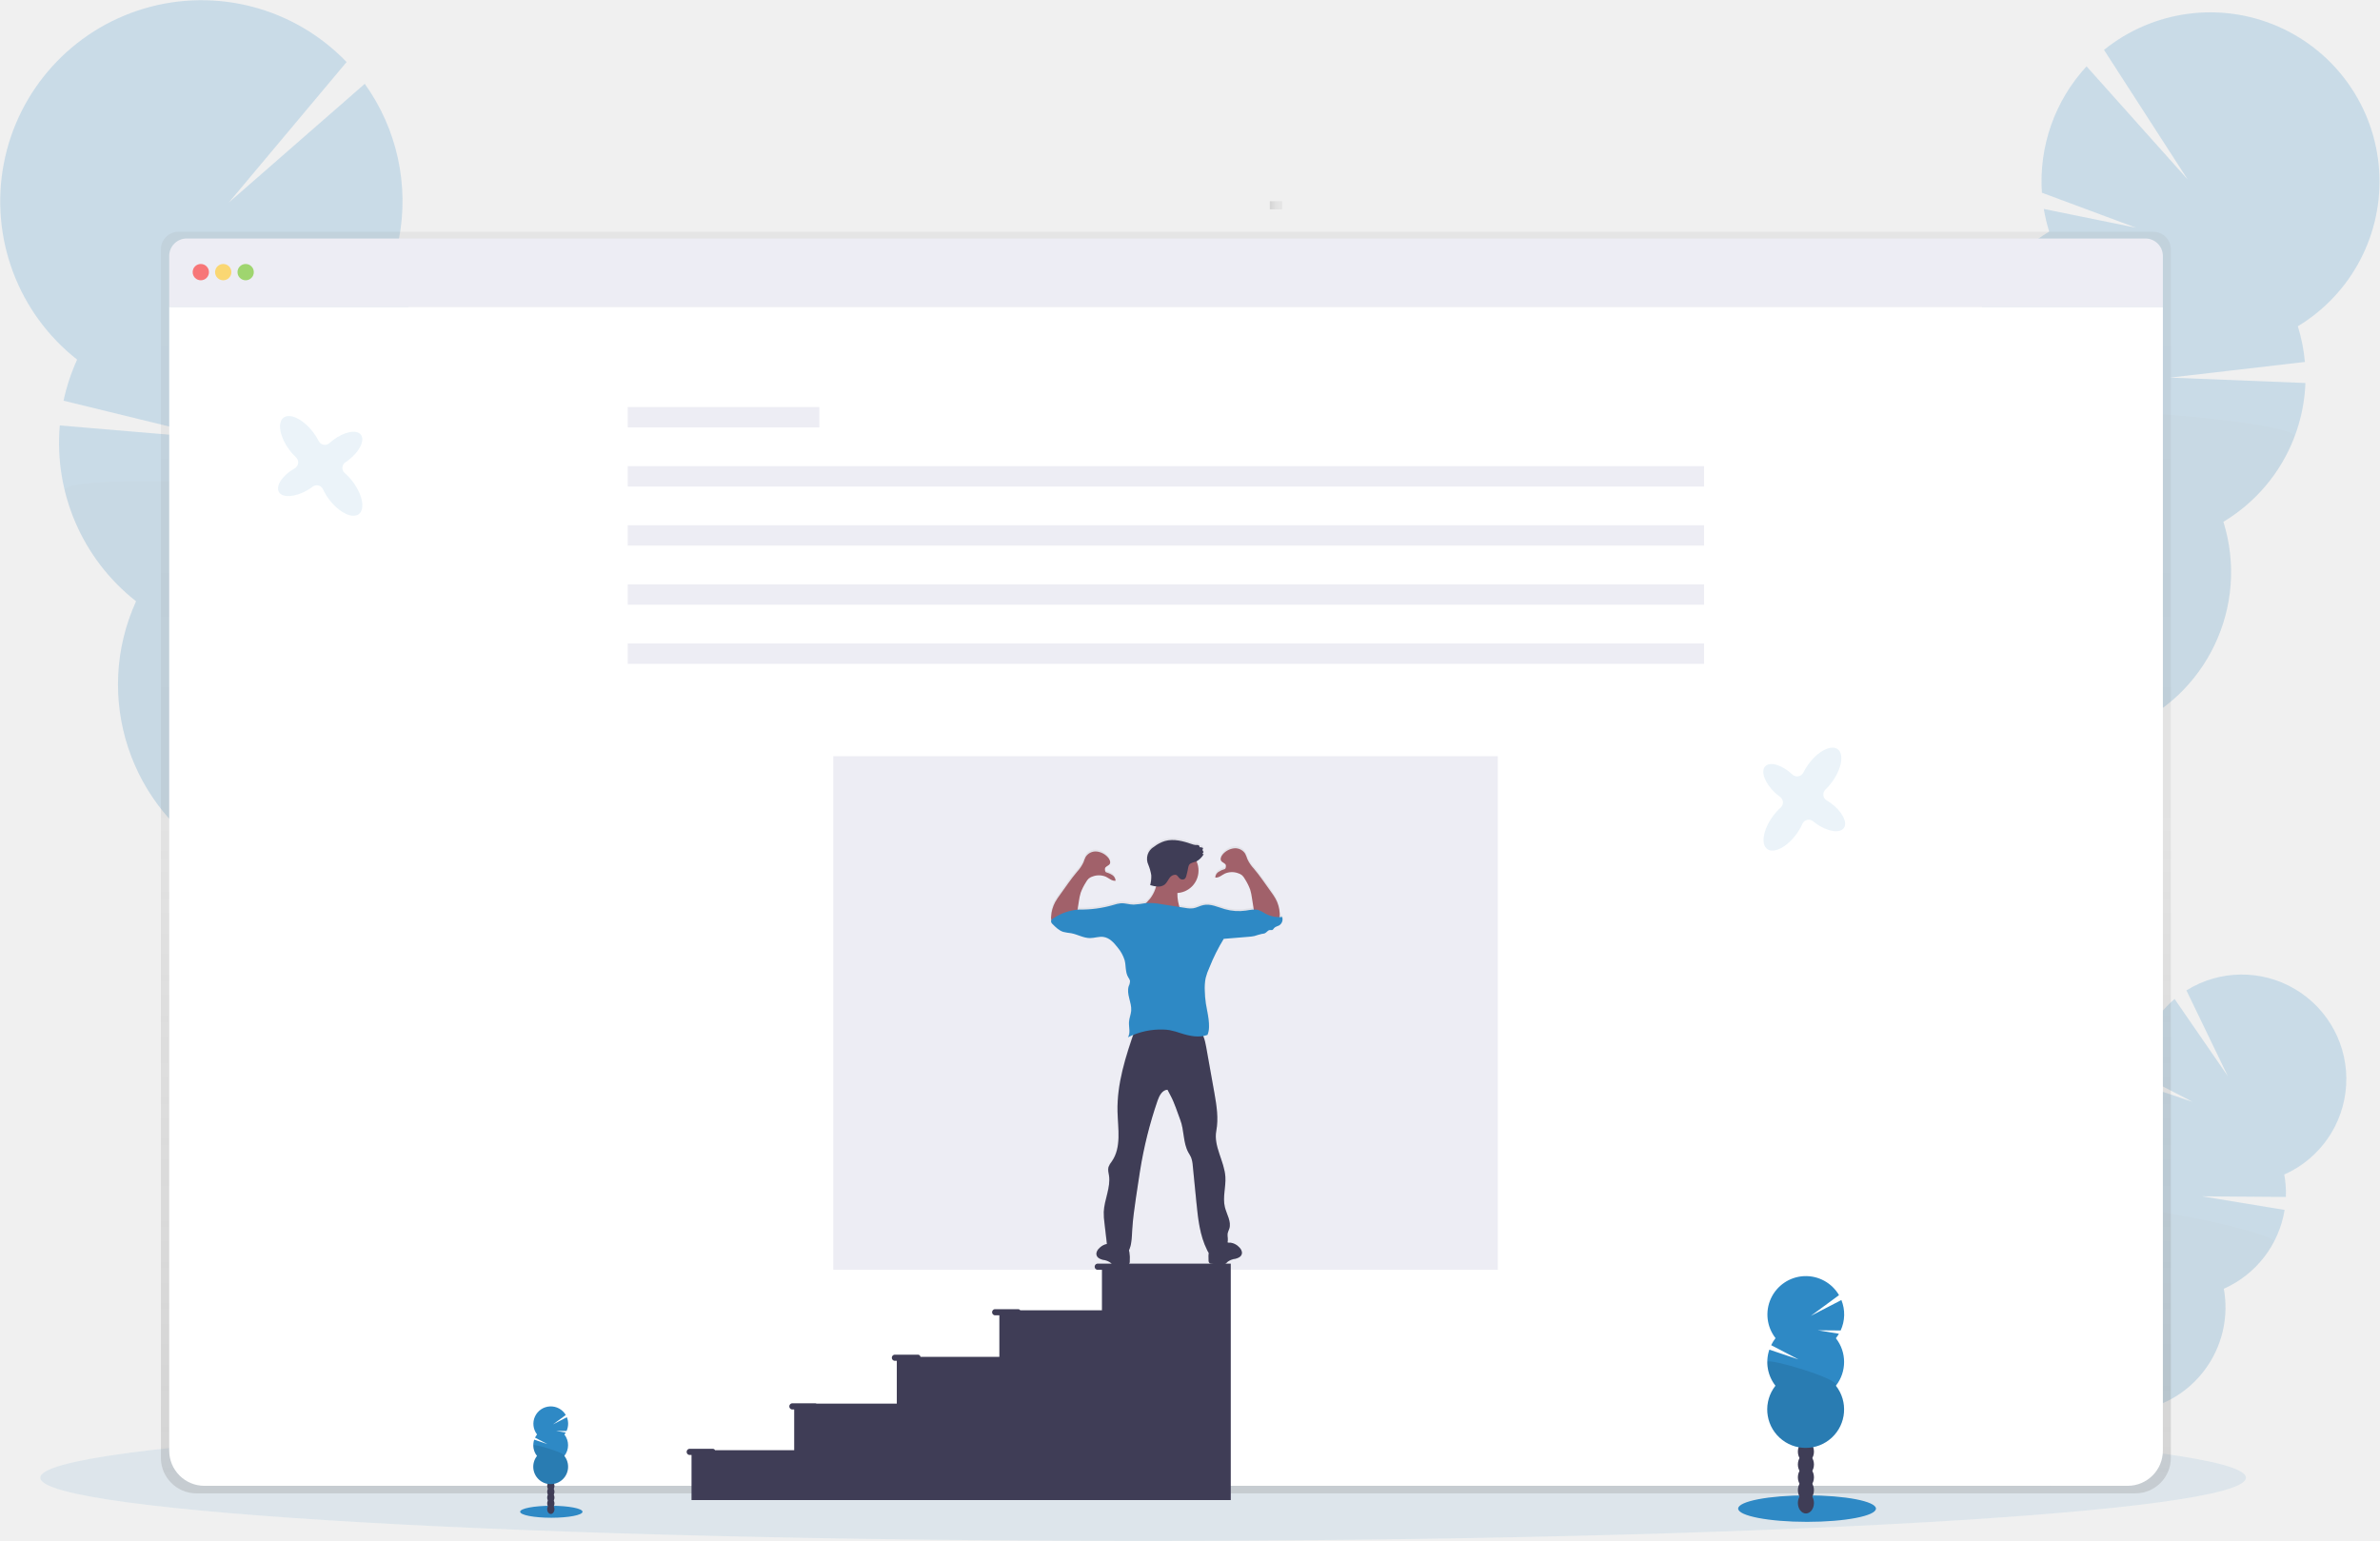
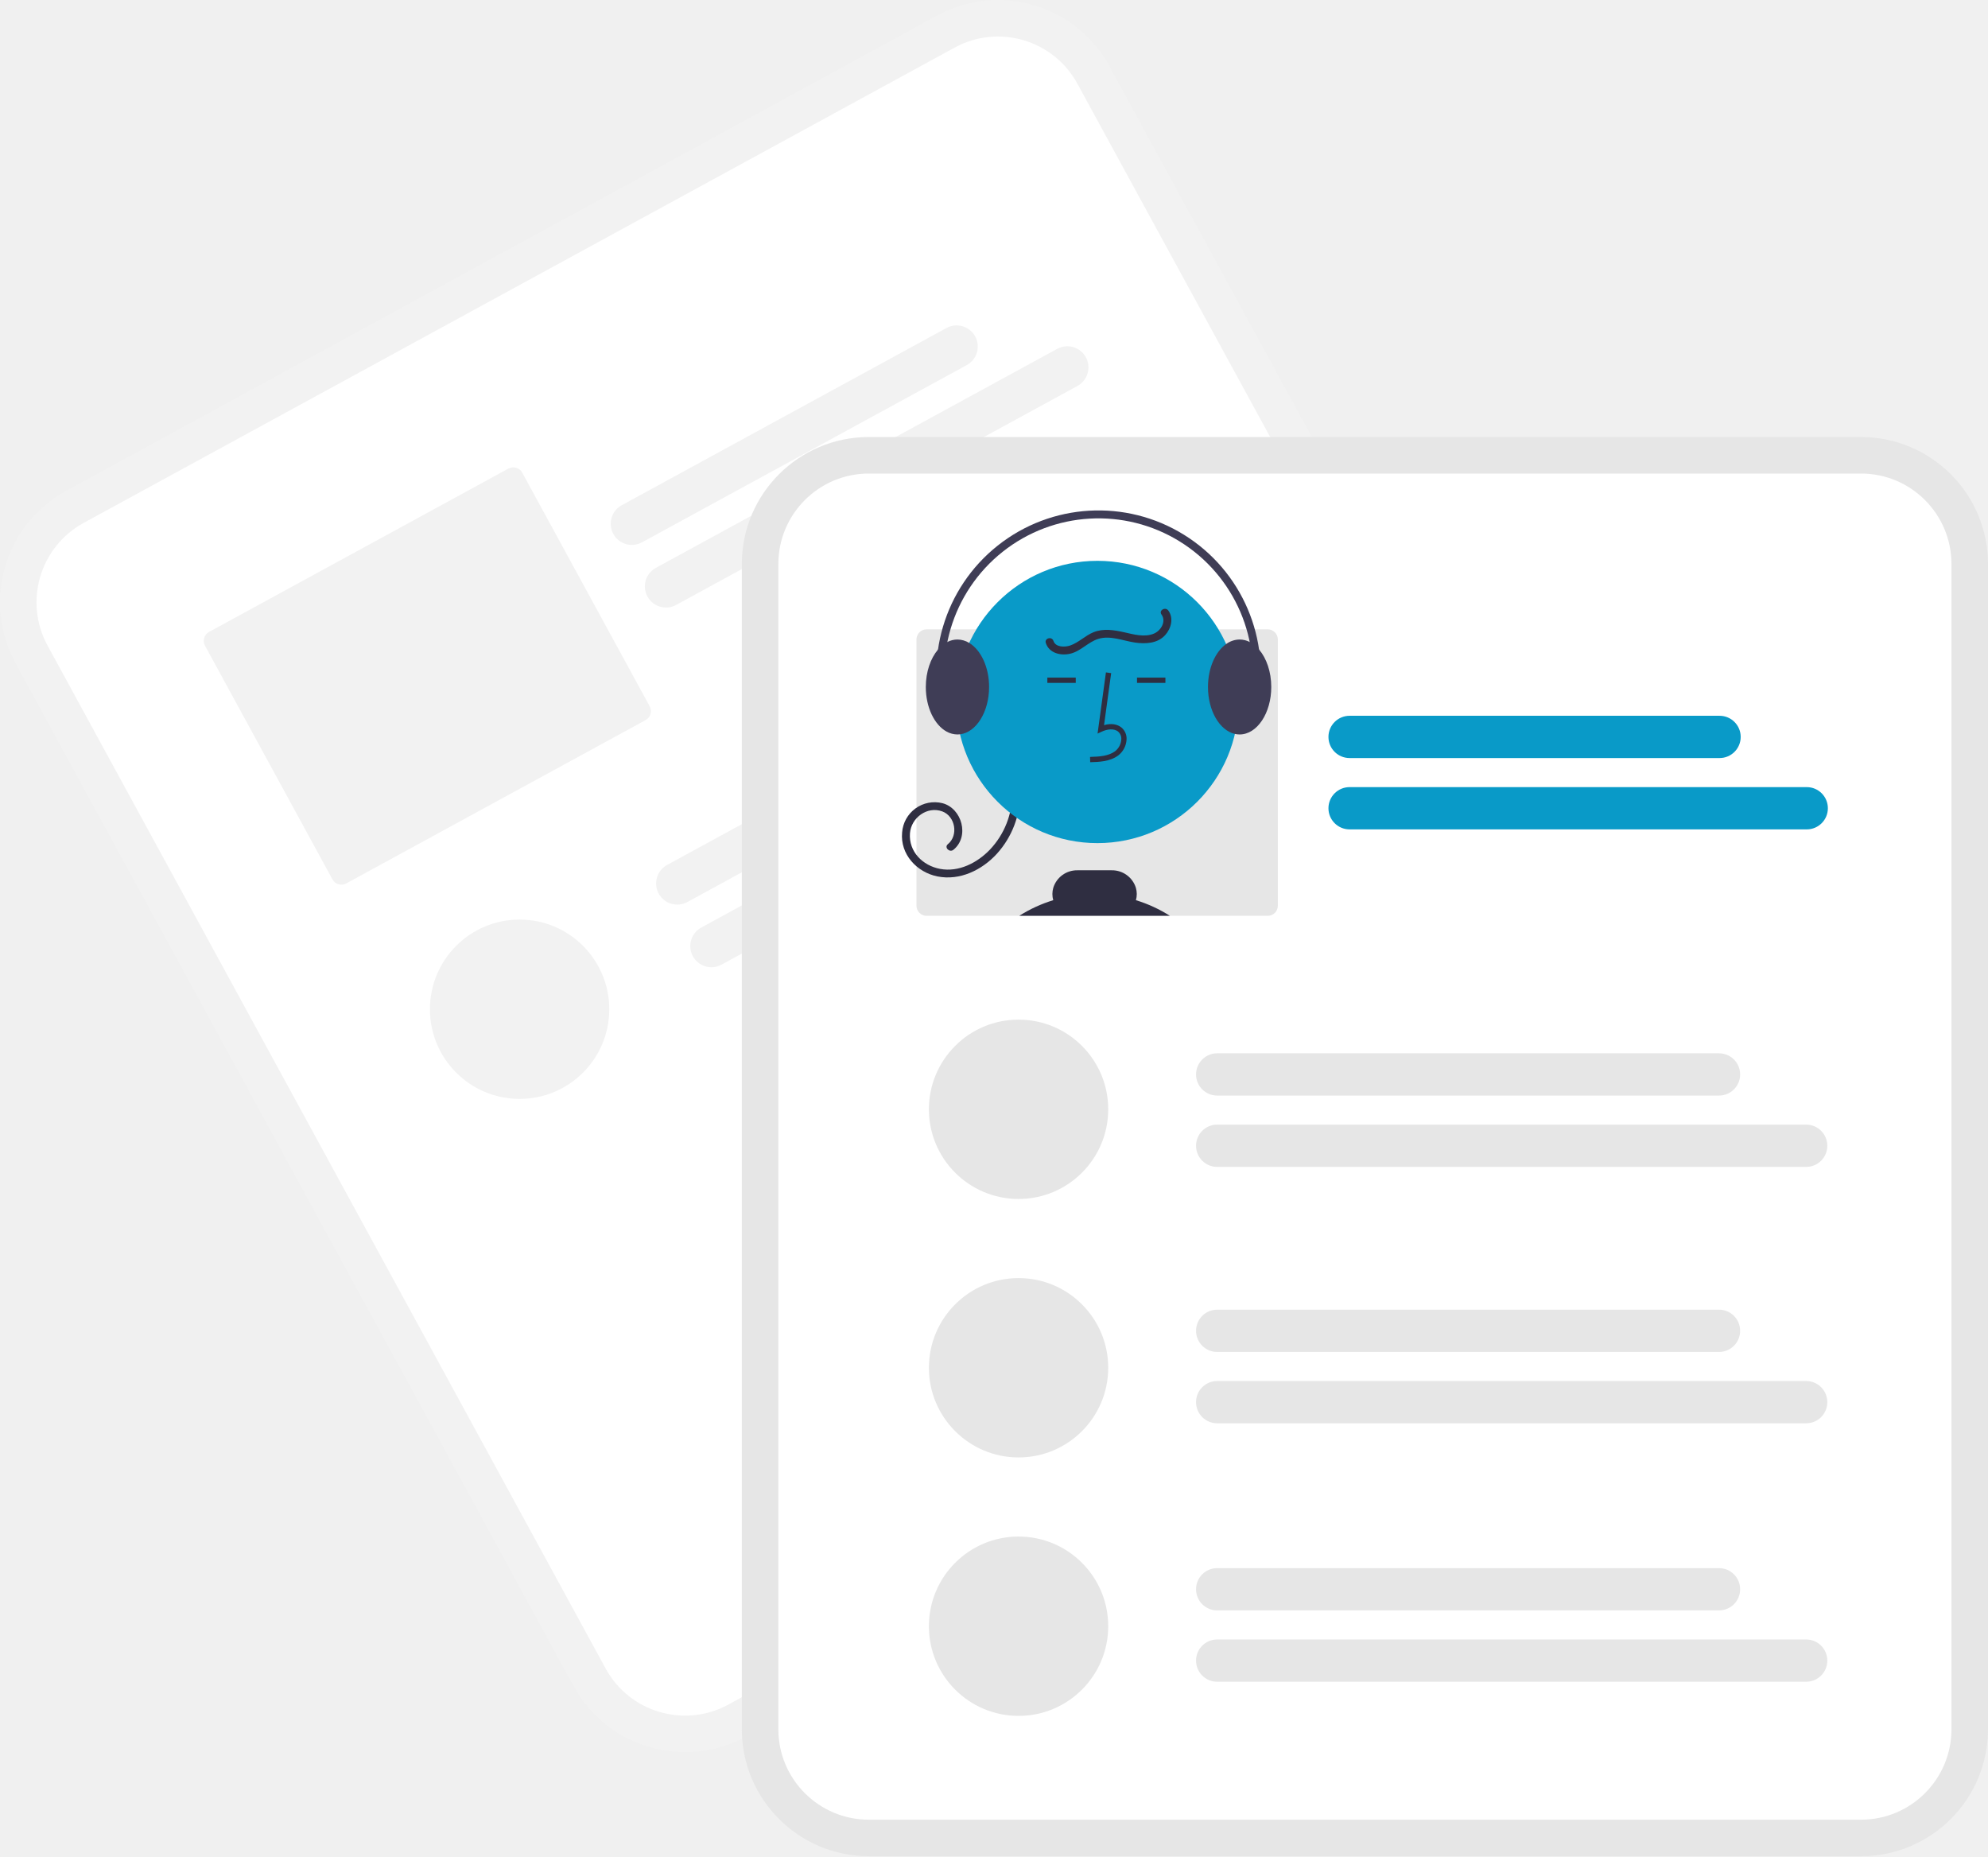
- <svg xmlns="http://www.w3.org/2000/svg" xmlns:xlink="http://www.w3.org/1999/xlink" id="bf987f75-b15a-4b7f-a137-75b4492c4a21" data-name="Layer 1" width="1167.52" height="756.03" viewBox="0 0 1167.52 756.03">
-   <defs>
-     <linearGradient id="b752362c-f89d-48d5-9dd1-266417fc8d3c" x1="588.17" y1="804.7" x2="588.17" y2="185.7" gradientUnits="userSpaceOnUse">
-       <stop offset="0" stop-color="gray" stop-opacity="0.25" />
-       <stop offset="0.54" stop-color="gray" stop-opacity="0.12" />
-       <stop offset="1" stop-color="gray" stop-opacity="0.1" />
-     </linearGradient>
-     <linearGradient id="a11e32f9-0bc0-4cef-b66b-30dd4b707f0c" x1="567.7" y1="1179.83" x2="567.7" y2="1173.83" gradientTransform="translate(74.47 -1004.13)" xlink:href="#b752362c-f89d-48d5-9dd1-266417fc8d3c" />
-     <linearGradient id="ada07a9a-e50a-4215-9506-0eaaef22308f" x1="588.52" y1="693.03" x2="588.52" y2="483.16" xlink:href="#b752362c-f89d-48d5-9dd1-266417fc8d3c" />
-   </defs>
-   <ellipse cx="560.76" cy="725.03" rx="541" ry="31" fill="#2e89c5" opacity="0.1" />
-   <g opacity="0.2">
-     <path d="M1023.5,798.41a17.73,17.73,0,0,1-1.73,2.67q-8.64-6.09-17.57-11.93c.12-.25.25-.51.39-.76a16.84,16.84,0,0,1,6-6.52c3.29-2,7-2.48,10-.86s4.76,4.94,4.94,8.78A16.84,16.84,0,0,1,1023.5,798.41Z" transform="translate(-16.24 -71.99)" fill="#3f3d56" />
-     <ellipse cx="1022.06" cy="778.26" rx="14.01" ry="10.7" transform="translate(-160.29 1245.24) rotate(-62.09)" fill="#3f3d56" />
-     <ellipse cx="1030.07" cy="763.12" rx="14.01" ry="10.7" transform="translate(-142.65 1244.27) rotate(-62.09)" fill="#3f3d56" />
-     <ellipse cx="1038.09" cy="747.99" rx="14.01" ry="10.7" transform="translate(-125.01 1243.3) rotate(-62.09)" fill="#3f3d56" />
-     <ellipse cx="1046.11" cy="732.85" rx="14.01" ry="10.7" transform="translate(-107.37 1242.33) rotate(-62.09)" fill="#3f3d56" />
-     <path d="M1065.55,610.51a51.89,51.89,0,0,1-.78-7l27,9.08-27-14A51.4,51.4,0,0,1,1083,562.14L1109.11,600l-20.31-42.07a51.28,51.28,0,1,1,48,90.35,51.19,51.19,0,0,1,.8,11l-41.15-.32,40.52,6.67a51.33,51.33,0,0,1-29.84,38.68,51.28,51.28,0,1,1-71.23-37.72,51.29,51.29,0,0,1,29.67-56Z" transform="translate(-16.24 -71.99)" fill="#2e89c5" />
-     <path d="M1131.64,681.39a51,51,0,0,1-24.53,22.88,51.28,51.28,0,1,1-71.23-37.72C1033.89,655.62,1134.34,676.31,1131.64,681.39Z" transform="translate(-16.24 -71.99)" opacity="0.1" />
-   </g>
-   <g opacity="0.2">
-     <path d="M991.37,495.94a31.64,31.64,0,0,1-2.25,4.64q-15.11-8.06-30.61-15.66c.14-.43.3-.88.47-1.31a27.2,27.2,0,0,1,8.3-11.66c4.87-3.9,10.74-5.37,16-3.38s8.62,7,9.67,13.11A27.21,27.21,0,0,1,991.37,495.94Z" transform="translate(-16.24 -71.99)" fill="#3f3d56" />
-     <ellipse cx="985.03" cy="463.85" rx="22.69" ry="17.33" transform="translate(184.88 1147.47) rotate(-69.16)" fill="#3f3d56" />
-     <ellipse cx="994.89" cy="437.94" rx="22.69" ry="17.33" transform="translate(215.46 1139.99) rotate(-69.16)" fill="#3f3d56" />
-     <ellipse cx="1004.76" cy="412.02" rx="22.69" ry="17.33" transform="translate(246.03 1132.51) rotate(-69.16)" fill="#3f3d56" />
-     <ellipse cx="1014.62" cy="386.11" rx="22.69" ry="17.33" transform="translate(276.61 1125.04) rotate(-69.16)" fill="#3f3d56" />
-     <path d="M1021.49,185.69a83.36,83.36,0,0,1-2.65-11.18l45.22,9.21-46.16-17.18a83.11,83.11,0,0,1,21.91-62L1089.37,160l-41-63.53a83,83,0,1,1,95.09,135.6,83.42,83.42,0,0,1,3.46,17.51l-66.17,7.68,66.43,2.65A83.07,83.07,0,0,1,1106.93,328a83,83,0,1,1-122-46.42,83,83,0,0,1,36.52-95.93Z" transform="translate(-16.24 -71.99)" fill="#2e89c5" />
-     <path d="M1141.79,286.39A82.59,82.59,0,0,1,1106.93,328a83,83,0,1,1-122-46.42C979.6,264.46,1145.11,277.69,1141.79,286.39Z" transform="translate(-16.24 -71.99)" opacity="0.1" />
-   </g>
-   <g opacity="0.2">
-     <path d="M194.62,582.15a37.29,37.29,0,0,0,2,5.8q19-7.28,38.43-14c-.11-.53-.22-1.08-.36-1.62a32.41,32.41,0,0,0-8.07-15c-5.18-5.32-11.89-7.92-18.34-6.34s-11.2,7-13.35,14A32.49,32.49,0,0,0,194.62,582.15Z" transform="translate(-16.24 -71.99)" fill="#3f3d56" />
-     <ellipse cx="206.83" cy="545.22" rx="20.61" ry="26.98" transform="translate(-139.61 -7.4) rotate(-13.72)" fill="#3f3d56" />
-     <ellipse cx="199.01" cy="513.19" rx="20.61" ry="26.98" transform="translate(-132.24 -10.16) rotate(-13.72)" fill="#3f3d56" />
-     <ellipse cx="191.2" cy="481.16" rx="20.61" ry="26.98" transform="translate(-124.87 -12.93) rotate(-13.72)" fill="#3f3d56" />
-     <ellipse cx="183.38" cy="449.12" rx="20.61" ry="26.98" transform="translate(-117.5 -15.7) rotate(-13.72)" fill="#3f3d56" />
-     <path d="M204.82,211.62a97.86,97.86,0,0,0,4.78-12.8L154.89,203l57-13.46a98.81,98.81,0,0,0-16.71-76.43L128.5,171.35l57.77-68.92a98.72,98.72,0,1,0-132.2,146,99.32,99.32,0,0,0-6.67,20.16l76.95,18.81-78.78-6.67A98.81,98.81,0,0,0,83,367a98.71,98.71,0,1,0,150.76-36.8,98.71,98.71,0,0,0-29-118.58Z" transform="translate(-16.24 -71.99)" fill="#2e89c5" />
-     <path d="M48,312.71A98.29,98.29,0,0,0,83,367a98.71,98.71,0,1,0,150.76-36.8C242.64,310.75,45.39,302,48,312.71Z" transform="translate(-16.24 -71.99)" opacity="0.1" />
-   </g>
-   <path d="M1072.54,185.7H103.8a8.64,8.64,0,0,0-8.63,8.66V787.24a17.43,17.43,0,0,0,17.4,17.46h951.2a17.43,17.43,0,0,0,17.4-17.46V194.36A8.65,8.65,0,0,0,1072.54,185.7Z" transform="translate(-16.24 -71.99)" fill="url(#b752362c-f89d-48d5-9dd1-266417fc8d3c)" />
-   <path d="M1077.25,222.51V783.75A17.26,17.26,0,0,1,1060,801H116.51a17.26,17.26,0,0,1-17.26-17.26V222.51Z" transform="translate(-16.24 -71.99)" fill="#fff" />
-   <path d="M1077.25,197.57v24.94h-978V197.57a8.56,8.56,0,0,1,8.56-8.56h960.88A8.56,8.56,0,0,1,1077.25,197.57Z" transform="translate(-16.24 -71.99)" fill="#ededf4" />
-   <circle cx="98.51" cy="133.52" r="4" fill="#fa5959" opacity="0.8" />
-   <circle cx="109.51" cy="133.52" r="4" fill="#fed253" opacity="0.8" />
-   <circle cx="120.51" cy="133.52" r="4" fill="#8ccf4d" opacity="0.8" />
-   <rect x="640.17" y="169.7" width="4" height="6" transform="translate(798.63 -541.45) rotate(90)" fill="url(#a11e32f9-0bc0-4cef-b66b-30dd4b707f0c)" />
-   <rect x="307.93" y="199.71" width="94" height="10" fill="#ededf4" />
-   <rect x="307.93" y="228.71" width="528" height="10" fill="#ededf4" />
-   <rect x="307.93" y="257.71" width="528" height="10" fill="#ededf4" />
-   <rect x="307.93" y="286.71" width="528" height="10" fill="#ededf4" />
-   <rect x="307.93" y="315.71" width="528" height="10" fill="#ededf4" />
-   <rect x="408.76" y="371.03" width="326" height="252" fill="#ededf4" />
-   <path d="M645.2,521.09c-.42,0-.84.06-1.27.07a5.58,5.58,0,0,0,.14-1.78,17,17,0,0,0-2-7.21,31.3,31.3,0,0,0-2.48-3.76c-2.72-3.76-5.24-7.6-8.23-11.15a17.93,17.93,0,0,1-3.17-4.67,22.83,22.83,0,0,0-1.08-2.71,5.83,5.83,0,0,0-5.45-2.65,8.65,8.65,0,0,0-5.52,2.92c-.84.9-1.53,2.29-.83,3.31s2.22,1.15,2.31,2.27c0,.6,0,1.58-.61,1.77a10.87,10.87,0,0,0-3.06,1.34,3.61,3.61,0,0,0-1.61,2.8c1.73.26,3.18-1.19,4.75-2a8.77,8.77,0,0,1,6.28-.23,5.88,5.88,0,0,1,2.16,1.09,7.61,7.61,0,0,1,1.4,1.88,20.07,20.07,0,0,1,3.46,9.38l.88,5.62a36.49,36.49,0,0,0-3.88.52,24.37,24.37,0,0,1-10.33-.7c-3.5-1-7-2.82-10.61-2-1.69.37-3.23,1.31-4.94,1.58a13.53,13.53,0,0,1-4-.21l-2.75-.44c-.09-.23-.16-.47-.23-.71a20.74,20.74,0,0,1-.78-6.17,11,11,0,0,0,9.4-15.59,9.33,9.33,0,0,0,3.55-3.53L606,490l.66-1a1.18,1.18,0,0,1-.19-1.87,3.77,3.77,0,0,0-1.89-.42c.21-.39-.13-.87-.54-1a4.7,4.7,0,0,0-1.3-.08,6.37,6.37,0,0,1-1.86-.43c-4.27-1.47-8.9-2.76-13.25-1.53a16.57,16.57,0,0,0-5.29,2.78,6.91,6.91,0,0,0-2.82,9.07,23.48,23.48,0,0,1,1.41,5.09,16.16,16.16,0,0,1-.55,4.83,19.69,19.69,0,0,0,2.91.65,16.5,16.5,0,0,1-2.89,5.92,23.52,23.52,0,0,1-2,2.21h-.12a48.59,48.59,0,0,1-6,.74c-2.12,0-4.2-.8-6.31-.65a17.11,17.11,0,0,0-3.67.83,56.23,56.23,0,0,1-16.91,2.26l-.69.07.64-4.08a20.07,20.07,0,0,1,3.46-9.38,7.61,7.61,0,0,1,1.4-1.88,5.92,5.92,0,0,1,2.17-1.09,8.74,8.74,0,0,1,6.27.23c1.57.77,3,2.22,4.76,2a3.64,3.64,0,0,0-1.62-2.8,10.87,10.87,0,0,0-3.06-1.34c-.58-.19-.66-1.17-.61-1.77.09-1.12,1.68-1.36,2.31-2.28s0-2.4-.83-3.31a8.66,8.66,0,0,0-5.52-2.91,5.81,5.81,0,0,0-5.44,2.65,21.29,21.29,0,0,0-1.09,2.71,17.93,17.93,0,0,1-3.17,4.67c-3,3.55-5.51,7.39-8.23,11.15a33.31,33.31,0,0,0-2.48,3.75,17.24,17.24,0,0,0-2,7.22,5.64,5.64,0,0,0,.14,1.79,1.15,1.15,0,0,0-.11.45,2.08,2.08,0,0,0,.78,1.4c1.53,1.54,3.14,3.13,5.2,3.79a31.94,31.94,0,0,0,3.89.67c3.16.57,6.07,2.4,9.28,2.39,2.21,0,4.39-.88,6.57-.57,3,.41,5.16,2.85,7,5.22a18,18,0,0,1,3.45,6.31c.71,2.79.27,5.93,1.76,8.39a5.71,5.71,0,0,1,.86,1.66,5.56,5.56,0,0,1-.61,2.72c-1.26,3.87,1.5,8,1.21,12-.14,1.95-1,3.79-1.09,5.74-.15,2.51.87,5.32-.53,7.41.85-.44,1.71-.83,2.59-1.18-4.2,12.31-8,25-7.71,37.94.22,8.39,2,17.63-2.82,24.52a9.68,9.68,0,0,0-1.61,2.75c-.38,1.35,0,2.78.25,4.16.89,6-2.35,11.91-2.57,18a36.29,36.29,0,0,0,.36,5.61l1.18,10.14a7.36,7.36,0,0,0-3.22,1.6c-1.24,1-2.33,2.64-1.75,4.14.47,1.21,1.85,1.79,3.12,2.09a7.82,7.82,0,0,1,3.62,1.37,13.88,13.88,0,0,0,1.09,1.08,4,4,0,0,0,2.42.45c1.53-.06,3-.19,4.56-.4a1.81,1.81,0,0,0,.91-.29,2,2,0,0,0,.51-1.5,19.87,19.87,0,0,0-.19-4.56c-.06-.29-.14-.57-.22-.86a17.75,17.75,0,0,0,1.11-4c.31-2,.36-4.09.49-6.14.3-5.22,1-10.4,1.8-15.58l1-6.66c.31-2.19.63-4.38,1-6.57A206.62,206.62,0,0,1,584,611.59c.85-2.43,2.3-5.28,4.87-5.35l1.53,3c2,3.76,3.22,7.93,4.74,11.88,2,5.19,1.32,11.25,4,16.13.44.81,1,1.58,1.33,2.43a14,14,0,0,1,.82,4.07l1.77,18c.8,8.09,1.66,16.4,5.29,23.67a9.12,9.12,0,0,0,.8,1.34,23.25,23.25,0,0,0-.05,3.64,1.43,1.43,0,0,0,1.42,1.79c1.51.2,3,.33,4.55.39a4,4,0,0,0,2.42-.45,11.2,11.2,0,0,0,1.1-1.08,7.78,7.78,0,0,1,3.61-1.37c1.27-.29,2.65-.87,3.12-2.09.59-1.5-.51-3.13-1.75-4.14a7,7,0,0,0-3.56-1.65,5.92,5.92,0,0,1-1.62-.13,8,8,0,0,0,.12-2,10,10,0,0,1-.1-2.38,14.13,14.13,0,0,1,.82-2.34c1.15-3.54-1.3-7.14-2.16-10.76-1.15-4.82.56-9.87.25-14.82-.48-7.77-5.9-15.06-4.46-22.71,1.15-6.12.17-12.41-.92-18.54l-4-22.81a25.28,25.28,0,0,0-1.45-5.41,12.75,12.75,0,0,0,2.18-.58c1-2.44.83-5.13.53-7.75s-1-5.18-1.35-7.78a51.29,51.29,0,0,1-.52-6.31,25.43,25.43,0,0,1,.44-6.22,29.92,29.92,0,0,1,1.87-5.23,92.87,92.87,0,0,1,7-14c4.11-.32,8.09-.67,12.19-1a16.93,16.93,0,0,0,2.92-.39,36.93,36.93,0,0,1,3.73-1.07,5,5,0,0,0,1.38-.27c.9-.41,1.45-1.56,2.44-1.6a4.24,4.24,0,0,0,1.12,0c.44-.14.66-.62,1-1,.62-.69,1.63-.83,2.44-1.28A3.54,3.54,0,0,0,645.2,521.09Z" transform="translate(-16.24 -71.99)" fill="url(#ada07a9a-e50a-4215-9506-0eaaef22308f)" />
-   <circle cx="576.94" cy="427.16" r="11" fill="#a1616a" />
-   <path d="M580.48,512.84a27.41,27.41,0,0,1-3.75,3.79,29.79,29.79,0,0,0,21.5,3.54c-.27-.75-1.25-.86-1.94-1.24a4.19,4.19,0,0,1-1.7-2.68,20.94,20.94,0,0,1-.64-8.11,5,5,0,0,0,0-2,4.29,4.29,0,0,0-2.07-2.28,20.41,20.41,0,0,0-5-2.25c-1.82-.54-2.86-.79-2.93,1.33A16.85,16.85,0,0,1,580.48,512.84Z" transform="translate(-16.24 -71.99)" fill="#a1616a" />
-   <path d="M631.52,519.76l-1.12-7.1a26.39,26.39,0,0,0-.89-4.22,27.21,27.21,0,0,0-2.56-5.12,7.56,7.56,0,0,0-1.4-1.87,5.88,5.88,0,0,0-2.16-1.09,8.71,8.71,0,0,0-6.26.24c-1.57.76-3,2.2-4.75,1.95a3.58,3.58,0,0,1,1.62-2.79,10.57,10.57,0,0,1,3-1.34c.57-.18.66-1.16.61-1.76-.09-1.11-1.68-1.35-2.31-2.26s0-2.39.82-3.3a8.61,8.61,0,0,1,5.51-2.89,5.78,5.78,0,0,1,5.44,2.63,21.16,21.16,0,0,1,1.09,2.7,18,18,0,0,0,3.16,4.65c3,3.53,5.51,7.35,8.22,11.09a34.61,34.61,0,0,1,2.48,3.74,16.91,16.91,0,0,1,2,7.18,4.47,4.47,0,0,1-.33,2.27,3.52,3.52,0,0,1-3,1.72,10.63,10.63,0,0,1-3.59-.72L632.74,522a2.84,2.84,0,0,1-1.4-.77A1.1,1.1,0,0,1,631.52,519.76Z" transform="translate(-16.24 -71.99)" fill="#a1616a" />
-   <path d="M544.37,521.33l1.11-7.1a27.55,27.55,0,0,1,.9-4.22,26.62,26.62,0,0,1,2.56-5.12,7.07,7.07,0,0,1,1.39-1.86,5.66,5.66,0,0,1,2.16-1.09,8.74,8.74,0,0,1,6.27.23c1.57.76,3,2.2,4.75,1.95a3.6,3.6,0,0,0-1.62-2.79,10.69,10.69,0,0,0-3-1.34c-.57-.18-.66-1.16-.61-1.76.09-1.11,1.67-1.35,2.31-2.26s0-2.39-.83-3.29a8.6,8.6,0,0,0-5.51-2.9,5.79,5.79,0,0,0-5.44,2.63,21.11,21.11,0,0,0-1.08,2.7,18.21,18.21,0,0,1-3.16,4.65c-3,3.53-5.51,7.35-8.23,11.09a34,34,0,0,0-2.47,3.74,17.07,17.07,0,0,0-2,7.18,4.53,4.53,0,0,0,.34,2.28,3.53,3.53,0,0,0,3.05,1.71,10.34,10.34,0,0,0,3.58-.72l4.37-1.43a2.77,2.77,0,0,0,1.39-.77A1.1,1.1,0,0,0,544.37,521.33Z" transform="translate(-16.24 -71.99)" fill="#a1616a" />
-   <path d="M623.57,683.41c1.24,1,2.33,2.63,1.75,4.12-.48,1.21-1.85,1.78-3.12,2.08a7.88,7.88,0,0,0-3.61,1.36A11,11,0,0,1,617.5,692a3.93,3.93,0,0,1-2.42.45c-1.52-.06-3-.19-4.55-.39a1.81,1.81,0,0,1-.91-.29,1.93,1.93,0,0,1-.5-1.49,19.13,19.13,0,0,1,.18-4.54,6.5,6.5,0,0,1,2.19-3.87c1.16-.9,4.68-3.57,6-1.86.35.46.21,1.09.7,1.47s1.26.17,1.82.24A7,7,0,0,1,623.57,683.41Z" transform="translate(-16.24 -71.99)" fill="#3f3d56" />
-   <path d="M556,683.93c-1.24,1-2.33,2.63-1.75,4.12.47,1.21,1.84,1.79,3.11,2.08a7.84,7.84,0,0,1,3.61,1.36,11.2,11.2,0,0,0,1.1,1.08,4,4,0,0,0,2.41.45c1.52-.06,3-.19,4.55-.4a1.78,1.78,0,0,0,.91-.29,1.93,1.93,0,0,0,.51-1.49,19.59,19.59,0,0,0-.19-4.53,6.45,6.45,0,0,0-2.19-3.88c-1.15-.9-4.67-3.57-6-1.86-.35.46-.21,1.1-.71,1.47s-1.25.17-1.82.24A7.06,7.06,0,0,0,556,683.93Z" transform="translate(-16.24 -71.99)" fill="#3f3d56" />
-   <path d="M573,577.23c-4.51,13-8.89,26.45-8.55,40.24.22,8.35,2,17.55-2.81,24.4a9.54,9.54,0,0,0-1.61,2.74c-.38,1.34,0,2.76.24,4.14.9,6-2.33,11.86-2.56,17.92a36,36,0,0,0,.36,5.58l1.25,10.68c.42,3.66,5.14,5.16,8.78,5.67a13.61,13.61,0,0,0,3.09-7.19c.31-2,.36-4.07.48-6.1.31-5.2,1.06-10.36,1.8-15.51l1-6.63c.32-2.18.63-4.36,1-6.54A205.66,205.66,0,0,1,584.1,612c.85-2.43,2.3-5.26,4.86-5.33l1.53,2.94c2,3.73,3.21,7.89,4.73,11.82,2,5.17,1.31,11.19,4,16.06.44.8,1,1.57,1.32,2.41a13.9,13.9,0,0,1,.82,4l1.77,17.88c.8,8.05,1.65,16.32,5.28,23.55a5.47,5.47,0,0,0,1.67,2.2c1.48,1,3.55.49,5-.55a8.53,8.53,0,0,0,3.46-7.38,11.07,11.07,0,0,1-.1-2.37,15.76,15.76,0,0,1,.82-2.33c1.16-3.52-1.29-7.1-2.16-10.7-1.15-4.8.56-9.82.26-14.75-.48-7.74-5.89-15-4.46-22.61,1.15-6.09.17-12.35-.91-18.45l-4.05-22.7c-.64-3.58-1.6-7.62-4.79-9.37a11.9,11.9,0,0,0-5.83-1C589.05,575.32,581.15,576.47,573,577.23Z" transform="translate(-16.24 -71.99)" fill="#3f3d56" />
-   <path d="M645.2,521.9a14.3,14.3,0,0,1-8.4-1.74,16.86,16.86,0,0,0-3.09-1.62c-2-.65-4.2-.08-6.3.23a24.6,24.6,0,0,1-10.31-.7c-3.5-1-7-2.81-10.6-2-1.69.37-3.22,1.3-4.93,1.57a13.12,13.12,0,0,1-4-.21l-11.4-1.78a31.18,31.18,0,0,0-7.82-.56,50.62,50.62,0,0,1-6,.75c-2.11,0-4.19-.8-6.3-.66a17.16,17.16,0,0,0-3.66.83,56.33,56.33,0,0,1-16.87,2.25,25.33,25.33,0,0,0-12.69,4.4,2,2,0,0,0-1,1.39,2.05,2.05,0,0,0,.79,1.38c1.52,1.54,3.13,3.12,5.19,3.78a31.43,31.43,0,0,0,3.88.66c3.15.58,6.06,2.39,9.26,2.39,2.21,0,4.38-.88,6.56-.57,3,.41,5.15,2.83,7,5.19a18.17,18.17,0,0,1,3.45,6.28c.7,2.78.26,5.9,1.75,8.35a5.78,5.78,0,0,1,.86,1.65,5.5,5.5,0,0,1-.61,2.71c-1.26,3.85,1.5,7.92,1.21,12-.14,1.93-1,3.77-1.09,5.7-.14,2.51.87,5.3-.53,7.38A35.85,35.85,0,0,1,587,577.14a21.88,21.88,0,0,1,3,.28,42,42,0,0,1,5.68,1.58c4.18,1.33,8.78,2.28,12.9.76,1-2.43.83-5.11.52-7.71s-.95-5.16-1.34-7.75a50.81,50.81,0,0,1-.52-6.28,25.19,25.19,0,0,1,.44-6.19,29.34,29.34,0,0,1,1.87-5.2,91.61,91.61,0,0,1,7-14c4.1-.33,8.07-.68,12.17-1a18.85,18.85,0,0,0,2.91-.39,37.45,37.45,0,0,1,3.72-1.06,4.91,4.91,0,0,0,1.38-.28c.9-.41,1.46-1.55,2.44-1.58a4.69,4.69,0,0,0,1.12,0c.44-.13.65-.62,1-1,.62-.69,1.63-.83,2.44-1.27A3.52,3.52,0,0,0,645.2,521.9Z" transform="translate(-16.24 -71.99)" fill="#2e89c5" />
-   <path d="M595.09,503.12a2,2,0,0,0,2.27.14,2.82,2.82,0,0,0,.84-1.54,35.41,35.41,0,0,0,.87-3.8,4.17,4.17,0,0,1,.5-1.59c.73-1.12,2.31-1.18,3.54-1.69a9.2,9.2,0,0,0,3.63-3.56l-.69-.14.65-1a1.16,1.16,0,0,1-.18-1.85,3.69,3.69,0,0,0-1.9-.43c.21-.38-.13-.86-.54-1a4.27,4.27,0,0,0-1.29-.07,6.38,6.38,0,0,1-1.86-.44c-4.26-1.46-8.88-2.75-13.22-1.52a16.44,16.44,0,0,0-5.29,2.77,6.87,6.87,0,0,0-2.81,9,23.28,23.28,0,0,1,1.4,5.05,16.08,16.08,0,0,1-.54,4.82,15.72,15.72,0,0,0,3.65.71,5.24,5.24,0,0,0,3.5-1c1-.86,1.56-2.19,2.38-3.27a3.39,3.39,0,0,1,2.89-1.52C594,501.36,594.2,502.49,595.09,503.12Z" transform="translate(-16.24 -71.99)" fill="#3f3d56" />
-   <path d="M566.17,692H554.46a1.53,1.53,0,0,0,0,3h2.34v19.87H516.73a1.11,1.11,0,0,0-.89-.54h-11.7a1.53,1.53,0,0,0,0,3h2.34v20.41H467.79a1.24,1.24,0,0,0-1.1-1.08H455a1.52,1.52,0,0,0,0,3h1.17v21H416.84a1,1,0,0,0-.48-.13h-11.7a1.53,1.53,0,0,0,0,3h1.17v20H367a1.12,1.12,0,0,0-1-.68h-11.7a1.53,1.53,0,0,0,0,3h1.17V808H620V692Z" transform="translate(-16.24 -71.99)" fill="#3f3d56" />
-   <path d="M189.26,308.3a27.69,27.69,0,0,0-3.91-4.18,3.36,3.36,0,0,1,.37-5.35c.48-.31.95-.64,1.42-1,5.46-4.15,8.22-9.72,6.15-12.45s-8.18-1.57-13.64,2.58a21,21,0,0,0-1.81,1.51,3.35,3.35,0,0,1-5.24-1,28.28,28.28,0,0,0-2.69-4.28c-4.86-6.4-11.38-9.63-14.57-7.21s-1.85,9.58,3,16a27.58,27.58,0,0,0,3.15,3.5,3.38,3.38,0,0,1-.74,5.39l0,0c-6,3.43-9.39,8.6-7.69,11.57s7.92,2.6,13.87-.82a26.13,26.13,0,0,0,2.66-1.77,3.38,3.38,0,0,1,5.1,1.24,26.26,26.26,0,0,0,3,5c4.85,6.4,11.38,9.63,14.57,7.21S194.11,314.71,189.26,308.3Z" transform="translate(-16.24 -71.99)" fill="#2e89c5" opacity="0.1" />
-   <path d="M897.58,481.11a27.22,27.22,0,0,0,2.87-4.95,3.34,3.34,0,0,1,5.21-1.2c.44.36.9.71,1.37,1.06,5.56,4,11.7,5,13.7,2.25s-.88-8.28-6.44-12.3q-1-.71-2-1.29a3.35,3.35,0,0,1-.55-5.31,27.17,27.17,0,0,0,3.3-3.82c4.71-6.51,5.89-13.69,2.65-16s-9.7,1-14.41,7.55a28.2,28.2,0,0,0-2.43,4,3.38,3.38,0,0,1-5.37.87l0,0c-5-4.69-11-6.47-13.31-4s-.17,8.33,4.84,13a24.14,24.14,0,0,0,2.47,2,3.38,3.38,0,0,1,.29,5.24,26.85,26.85,0,0,0-3.93,4.39c-4.71,6.51-5.89,13.69-2.64,16S892.87,487.63,897.58,481.11Z" transform="translate(-16.24 -71.99)" fill="#2e89c5" opacity="0.1" />
-   <ellipse cx="886.46" cy="740.19" rx="33.8" ry="6.5" fill="#2e89c5" />
-   <ellipse cx="885.9" cy="737.43" rx="3.94" ry="5.15" fill="#3f3d56" />
-   <ellipse cx="885.9" cy="731.13" rx="3.94" ry="5.15" fill="#3f3d56" />
-   <ellipse cx="885.9" cy="724.84" rx="3.94" ry="5.15" fill="#3f3d56" />
-   <ellipse cx="885.9" cy="718.54" rx="3.94" ry="5.15" fill="#3f3d56" />
-   <ellipse cx="885.9" cy="712.24" rx="3.94" ry="5.15" fill="#3f3d56" />
-   <ellipse cx="885.9" cy="705.95" rx="3.94" ry="5.15" fill="#3f3d56" />
-   <ellipse cx="885.9" cy="699.65" rx="3.94" ry="5.15" fill="#3f3d56" />
-   <path d="M916.87,728.55a19.94,19.94,0,0,0,1.46-2.16L908,724.69l11.18.09a18.84,18.84,0,0,0,.36-14.94l-15,7.78,13.84-10.17a18.85,18.85,0,1,0-31.14,21.1,19.29,19.29,0,0,0-2.15,3.44l13.43,7-14.32-4.8a18.89,18.89,0,0,0,3,17.7,18.85,18.85,0,1,0,29.64,0,18.87,18.87,0,0,0,0-23.31Z" transform="translate(-16.24 -71.99)" fill="#2e89c5" />
-   <path d="M883.2,740.2a18.83,18.83,0,0,0,4,11.66,18.85,18.85,0,1,0,29.64,0C919.39,748.65,883.2,738.09,883.2,740.2Z" transform="translate(-16.24 -71.99)" opacity="0.1" />
-   <ellipse cx="270.46" cy="741.74" rx="15.3" ry="2.94" fill="#2e89c5" />
-   <ellipse cx="270.21" cy="740.49" rx="1.78" ry="2.33" fill="#3f3d56" />
-   <ellipse cx="270.21" cy="737.64" rx="1.78" ry="2.33" fill="#3f3d56" />
-   <ellipse cx="270.21" cy="734.79" rx="1.78" ry="2.33" fill="#3f3d56" />
-   <ellipse cx="270.21" cy="731.94" rx="1.78" ry="2.33" fill="#3f3d56" />
-   <ellipse cx="270.21" cy="729.09" rx="1.78" ry="2.33" fill="#3f3d56" />
-   <ellipse cx="270.21" cy="726.24" rx="1.78" ry="2.33" fill="#3f3d56" />
-   <ellipse cx="270.21" cy="723.39" rx="1.78" ry="2.33" fill="#3f3d56" />
-   <path d="M293.11,775.87a8.08,8.08,0,0,0,.67-1l-4.68-.77,5.06,0a8.54,8.54,0,0,0,.78-3.57,8.43,8.43,0,0,0-.62-3.19l-6.79,3.52,6.26-4.6a8.53,8.53,0,1,0-14.09,9.55,8.57,8.57,0,0,0-1,1.55l6.07,3.16-6.48-2.18a8.54,8.54,0,0,0,1.38,8,8.54,8.54,0,1,0,13.41,0,8.52,8.52,0,0,0,0-10.55Z" transform="translate(-16.24 -71.99)" fill="#2e89c5" />
-   <path d="M277.87,781.14a8.53,8.53,0,0,0,1.83,5.28,8.54,8.54,0,1,0,13.41,0C294.26,785,277.87,780.18,277.87,781.14Z" transform="translate(-16.24 -71.99)" opacity="0.1" />
+ <svg xmlns="http://www.w3.org/2000/svg" id="b85b6090-e265-40b4-b5a6-f759bbd384f1" data-name="Layer 1" width="753.875" height="703.828" viewBox="0 0 753.875 703.828">
+   <path d="M578.475,103.958l-23.068,12.587L271.198,271.614,248.13,284.201a48.179,48.179,0,0,0-19.195,65.296L440.578,737.391a48.179,48.179,0,0,0,65.296,19.196l.06-.033L836.159,576.375l.06-.033a48.179,48.179,0,0,0,19.196-65.296L643.771,123.153A48.179,48.179,0,0,0,578.475,103.958Z" transform="translate(-223.0627 -98.08587)" fill="#f2f2f2" />
+   <path d="M585.111,116.119l-27.323,14.908L282.088,281.455,254.766,296.363a34.309,34.309,0,0,0-13.67,46.499L452.739,730.755a34.309,34.309,0,0,0,46.499,13.67l.06-.033L829.523,564.214l.06-.033a34.309,34.309,0,0,0,13.669-46.499L631.61,129.789A34.309,34.309,0,0,0,585.111,116.119Z" transform="translate(-223.0627 -98.08587)" fill="#fff" />
+   <path d="M589.667,236.521,466.505,303.721a8.014,8.014,0,1,1-7.677-14.07l123.162-67.2a8.014,8.014,0,1,1,7.677,14.07Z" transform="translate(-223.0627 -98.08587)" fill="#f2f2f2" />
+   <path d="M631.641,244.431,479.46,327.464a8.014,8.014,0,0,1-7.677-14.07l152.181-83.033a8.014,8.014,0,1,1,7.677,14.07Z" transform="translate(-223.0627 -98.08587)" fill="#f2f2f2" />
+   <path d="M415.872,275.748l-113.548,61.954a3.841,3.841,0,0,0-1.532,5.21L349.144,431.53a3.841,3.841,0,0,0,5.21,1.532l113.548-61.954a3.841,3.841,0,0,0,1.532-5.21l-48.352-88.617A3.841,3.841,0,0,0,415.872,275.748Z" transform="translate(-223.0627 -98.08587)" fill="#f2f2f2" />
+   <path d="M650.776,348.963,483.723,440.111a8.014,8.014,0,1,1-7.677-14.07l167.053-91.148a8.014,8.014,0,1,1,7.677,14.07Z" transform="translate(-223.0627 -98.08587)" fill="#f2f2f2" />
+   <path d="M692.751,356.872,496.678,463.854a8.014,8.014,0,0,1-7.677-14.07L685.074,342.802a8.014,8.014,0,1,1,7.677,14.07Z" transform="translate(-223.0627 -98.08587)" fill="#f2f2f2" />
+   <circle cx="197.039" cy="382.672" r="34" fill="#f2f2f2" />
+   <path d="M928.812,263.788H552.494a48.179,48.179,0,0,0-48.125,48.125V753.789a48.179,48.179,0,0,0,48.125,48.125H928.812a48.179,48.179,0,0,0,48.125-48.125V311.913A48.179,48.179,0,0,0,928.812,263.788Z" transform="translate(-223.0627 -98.08587)" fill="#e6e6e6" />
+   <path d="M928.813,277.642H552.494a34.309,34.309,0,0,0-34.271,34.271V753.789A34.309,34.309,0,0,0,552.494,788.06H928.813a34.309,34.309,0,0,0,34.271-34.271V311.913A34.309,34.309,0,0,0,928.813,277.642Z" transform="translate(-223.0627 -98.08587)" fill="#fff" />
+   <path d="M875.143,385.517H734.842a8.014,8.014,0,0,1,0-16.028H875.143a8.014,8.014,0,1,1,0,16.028Z" transform="translate(-223.0627 -98.08587)" fill="#099ac8" />
+   <path d="M908.201,412.565H734.842a8.014,8.014,0,1,1,0-16.028h173.36a8.014,8.014,0,0,1,0,16.028Z" transform="translate(-223.0627 -98.08587)" fill="#099ac8" />
+   <path d="M703.792,336.711H574.442a3.841,3.841,0,0,0-3.84,3.84v100.95a3.841,3.841,0,0,0,3.84,3.84h129.35a3.841,3.841,0,0,0,3.84-3.84v-100.95A3.841,3.841,0,0,0,703.792,336.711Z" transform="translate(-223.0627 -98.08587)" fill="#e6e6e6" />
+   <path d="M609.924,398.701a34.087,34.087,0,0,1-8.804,23.076c-5.656,6.207-14.076,10.324-22.573,8.62-7.824-1.568-14.182-8.407-13.389-16.68a12.356,12.356,0,0,1,15.267-11.095c7.433,1.929,10.394,12.641,4.201,17.669-1.486,1.206-3.621-.904-2.121-2.121,4.094-3.324,2.829-10.595-2.112-12.419-5.754-2.123-11.85,2.443-12.264,8.326-.491,6.974,4.852,12.226,11.404,13.463,7.088,1.338,14.115-2.29,18.918-7.297a30.955,30.955,0,0,0,8.474-21.542,1.501,1.501,0,0,1,3,0Z" transform="translate(-223.0627 -98.08587)" fill="#2f2e41" />
+   <circle cx="416.155" cy="266.167" r="53.519" fill="#099ac8" />
+   <path d="M636.48,387.089l-.056-2c3.721-.104,7.001-.337,9.466-2.138a6.148,6.148,0,0,0,2.381-4.528,3.514,3.514,0,0,0-1.153-2.895c-1.636-1.382-4.269-.935-6.188-.055l-1.655.759,3.173-23.19,1.981.271-2.699,19.727c2.607-.767,5.023-.437,6.678.961a5.471,5.471,0,0,1,1.86,4.492,8.133,8.133,0,0,1-3.2,6.073C643.903,386.881,639.787,386.996,636.48,387.089Z" transform="translate(-223.0627 -98.08587)" fill="#2f2e41" />
+   <rect x="431.167" y="256.929" width="10.771" height="2" fill="#2f2e41" />
+   <rect x="397.167" y="256.929" width="10.771" height="2" fill="#2f2e41" />
+   <path d="M609.572,445.341a53.006,53.006,0,0,1,12.89-5.93,8.568,8.568,0,0,1,.02-4.71,9.426,9.426,0,0,1,9.13-6.63h13.04a9.46,9.46,0,0,1,9.15,6.64,8.532,8.532,0,0,1,.02,4.7,53.167,53.167,0,0,1,12.89,5.93Z" transform="translate(-223.0627 -98.08587)" fill="#2f2e41" />
+   <path d="M700.522,344.391a11.571,11.571,0,0,0-3.53-2.87,8.367,8.367,0,0,0-3.85-.95,8.772,8.772,0,0,0-5.11,1.72c-4.07,2.88-6.89,9.09-6.89,16.28,0,9.02,4.44,16.5,10.21,17.8a8.253,8.253,0,0,0,1.79.2c6.61,0,12-8.07,12-18C705.142,352.811,703.332,347.681,700.522,344.391Z" transform="translate(-223.0627 -98.08587)" fill="#3f3d56" />
+   <path d="M590.602,341.861h-.01a8.578,8.578,0,0,0-4.45-1.29,8.367,8.367,0,0,0-3.85.95,11.571,11.571,0,0,0-3.53,2.87l-.01.01c-2.8,3.29-4.61,8.42-4.61,14.17,0,7.76,3.28,14.38,7.88,16.91a8.542,8.542,0,0,0,4.12,1.09,7.724,7.724,0,0,0,.96-.06h.01c6.16-.74,11.03-8.5,11.03-17.94C598.142,351.011,595.013,344.521,590.602,341.861Z" transform="translate(-223.0627 -98.08587)" fill="#3f3d56" />
+   <path d="M582.772,373.76a1.501,1.501,0,0,0,1.422-1.98,58.499,58.499,0,1,1,112.687-6.575,1.5,1.5,0,0,0,2.936.619A61.501,61.501,0,1,0,581.351,372.739,1.501,1.501,0,0,0,582.772,373.76Z" transform="translate(-223.0627 -98.08587)" fill="#3f3d56" />
+   <path d="M666.103,329.577c2.119,2.893,1.074,6.791-1.158,9.285-2.905,3.245-7.539,3.45-11.562,2.848-4.514-.676-9.303-2.791-13.873-1.366-3.895,1.215-6.674,4.748-10.721,5.635-3.589.787-7.881-.255-9.139-4.08-.605-1.838,2.291-2.626,2.893-.798.814,2.475,4.329,2.425,6.341,1.74,3.227-1.099,5.714-3.771,8.885-5.047,3.739-1.505,7.796-.825,11.603.032,3.588.808,7.718,2.006,11.293.497,2.645-1.117,4.75-4.635,2.847-7.232-1.142-1.559,1.46-3.057,2.59-1.514Z" transform="translate(-223.0627 -98.08587)" fill="#2f2e41" />
+   <path d="M874.932,513.492H684.63a8.014,8.014,0,1,1,0-16.028H874.932a8.014,8.014,0,0,1,0,16.028Z" transform="translate(-223.0627 -98.08587)" fill="#e6e6e6" />
+   <path d="M907.99,540.539H684.63a8.014,8.014,0,1,1,0-16.028H907.99a8.014,8.014,0,1,1,0,16.028Z" transform="translate(-223.0627 -98.08587)" fill="#e6e6e6" />
+   <path d="M874.932,610.705H684.63a8.014,8.014,0,1,1,0-16.028H874.932a8.014,8.014,0,1,1,0,16.028Z" transform="translate(-223.0627 -98.08587)" fill="#e6e6e6" />
+   <path d="M907.99,637.753H684.63a8.014,8.014,0,1,1,0-16.028H907.99a8.014,8.014,0,1,1,0,16.028Z" transform="translate(-223.0627 -98.08587)" fill="#e6e6e6" />
+   <circle cx="386.25" cy="420.614" r="34" fill="#e6e6e6" />
+   <circle cx="386.25" cy="518.614" r="34" fill="#e6e6e6" />
+   <path d="M874.932,708.705H684.63a8.014,8.014,0,1,1,0-16.028H874.932a8.014,8.014,0,1,1,0,16.028Z" transform="translate(-223.0627 -98.08587)" fill="#e6e6e6" />
+   <path d="M907.99,735.753H684.63a8.014,8.014,0,1,1,0-16.028H907.99a8.014,8.014,0,1,1,0,16.028Z" transform="translate(-223.0627 -98.08587)" fill="#e6e6e6" />
+   <circle cx="386.25" cy="616.614" r="34" fill="#e6e6e6" />
</svg>
